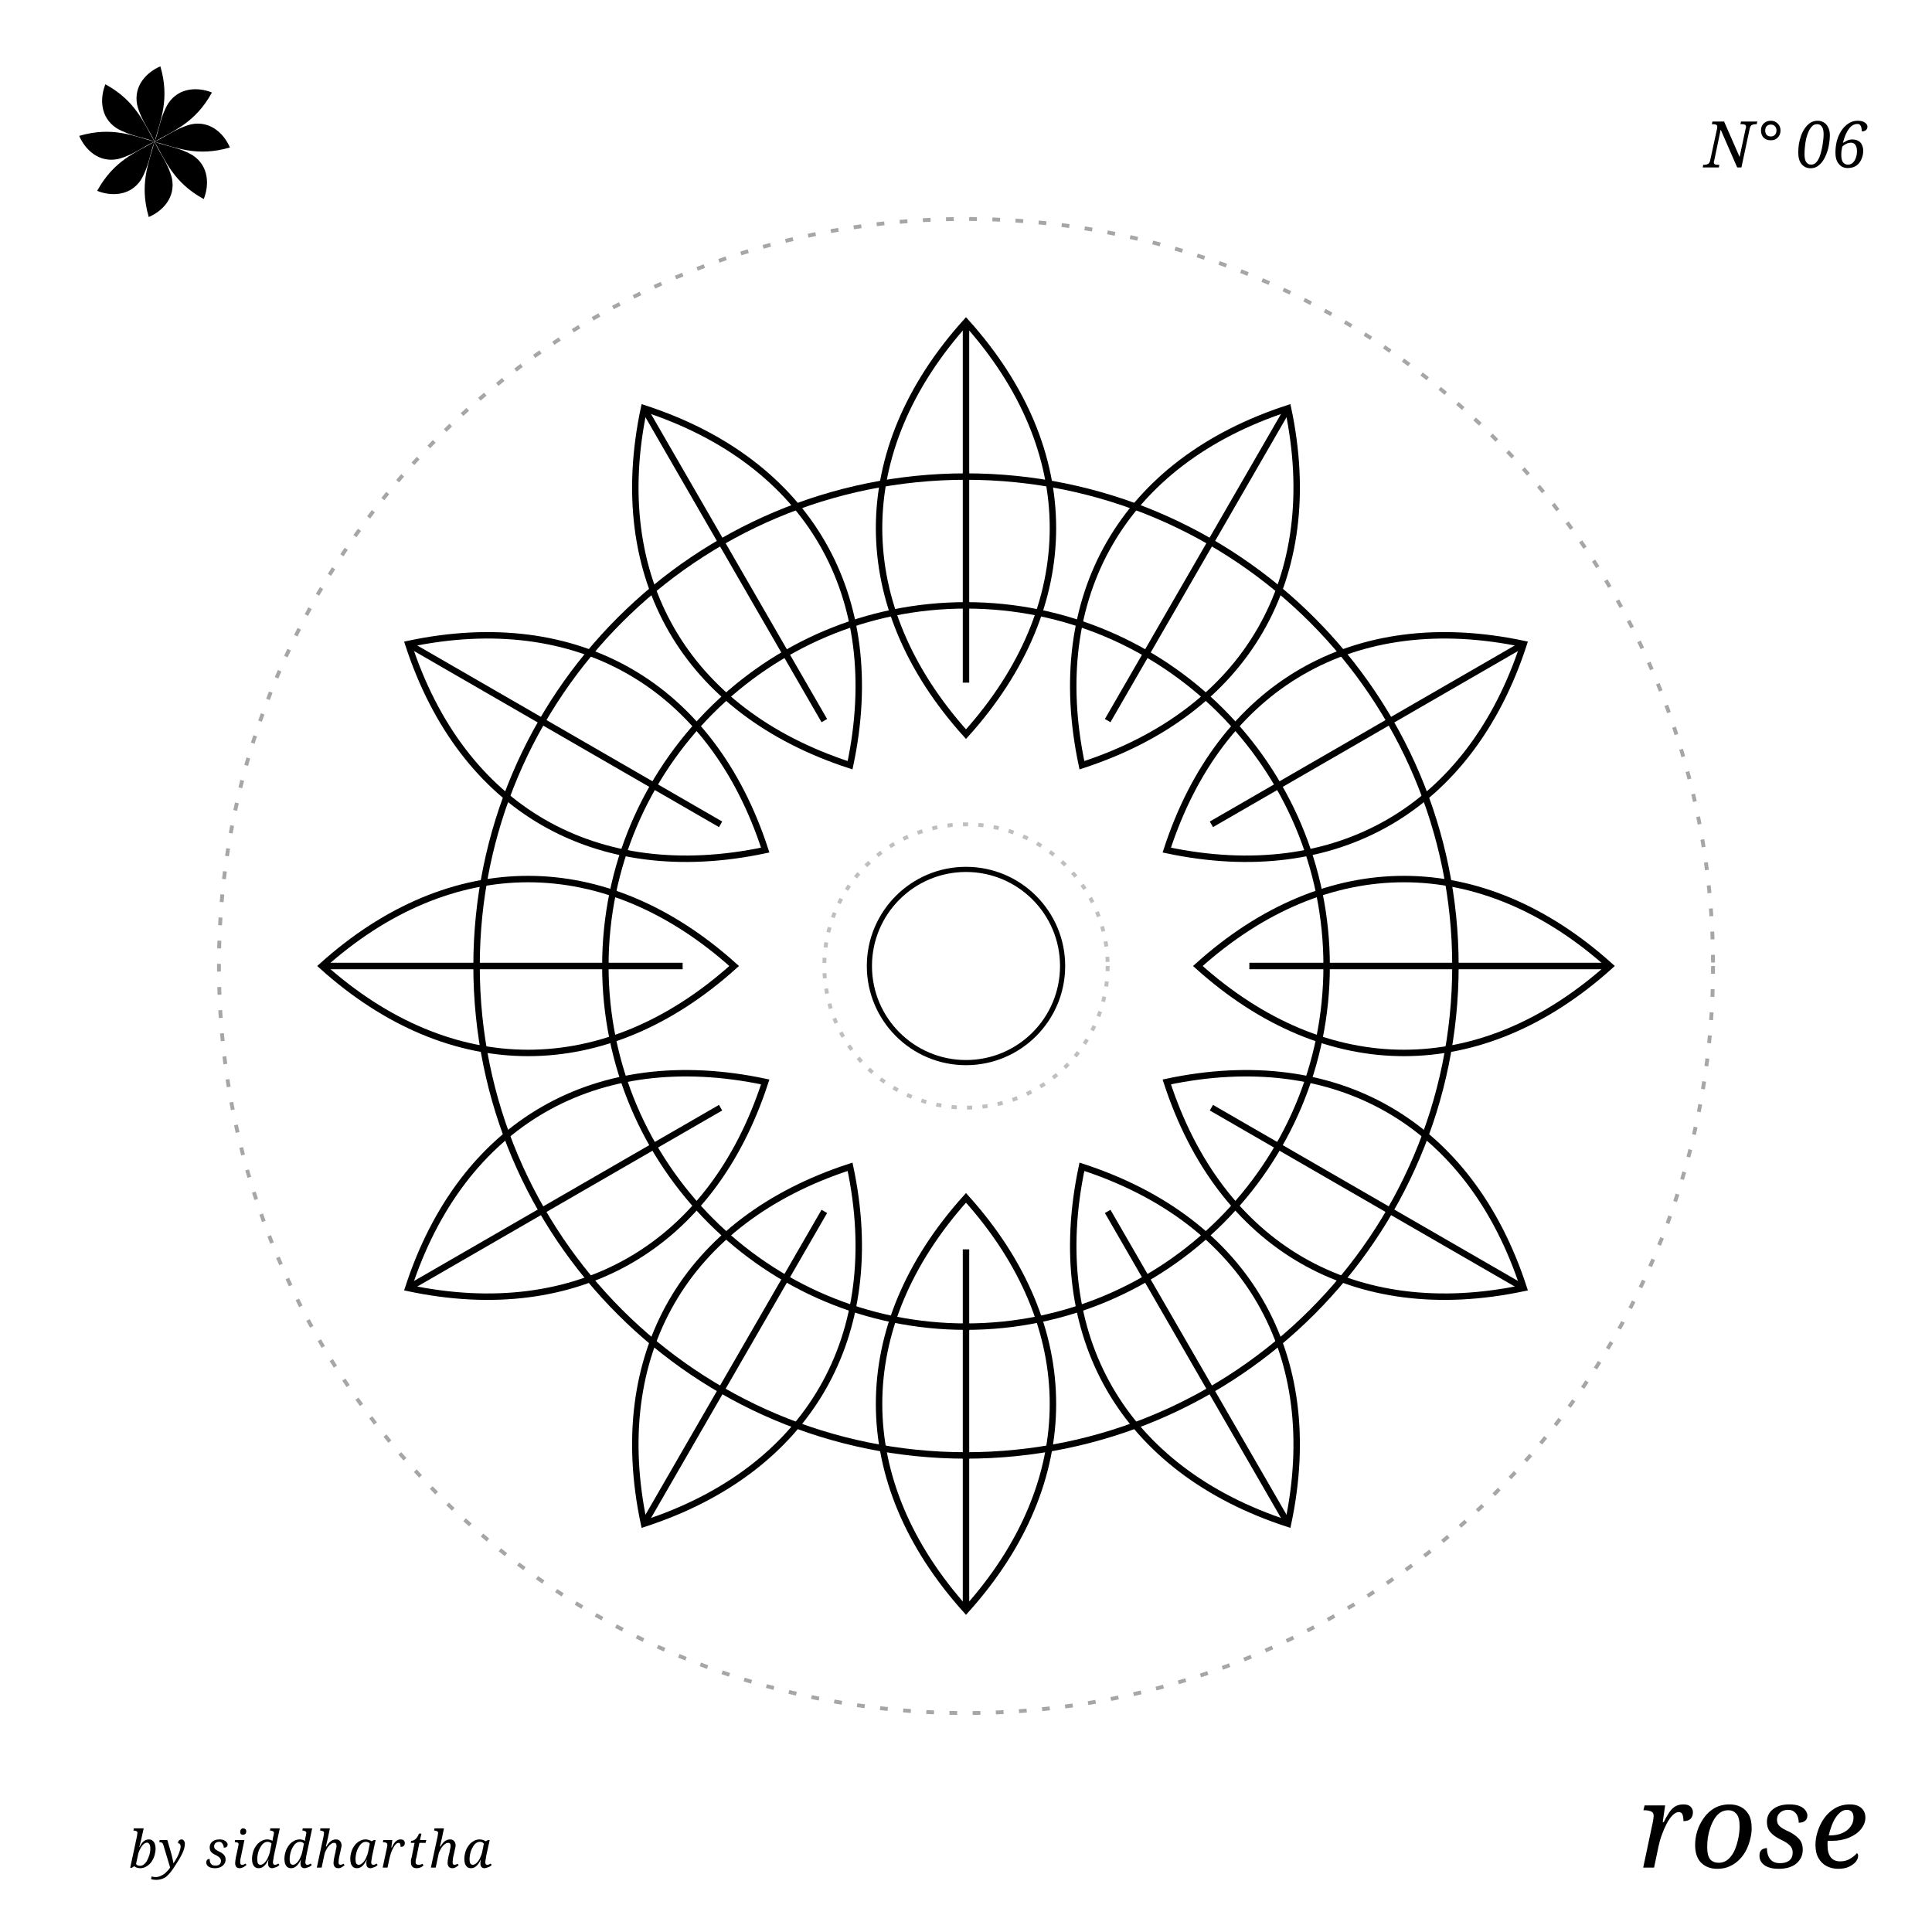
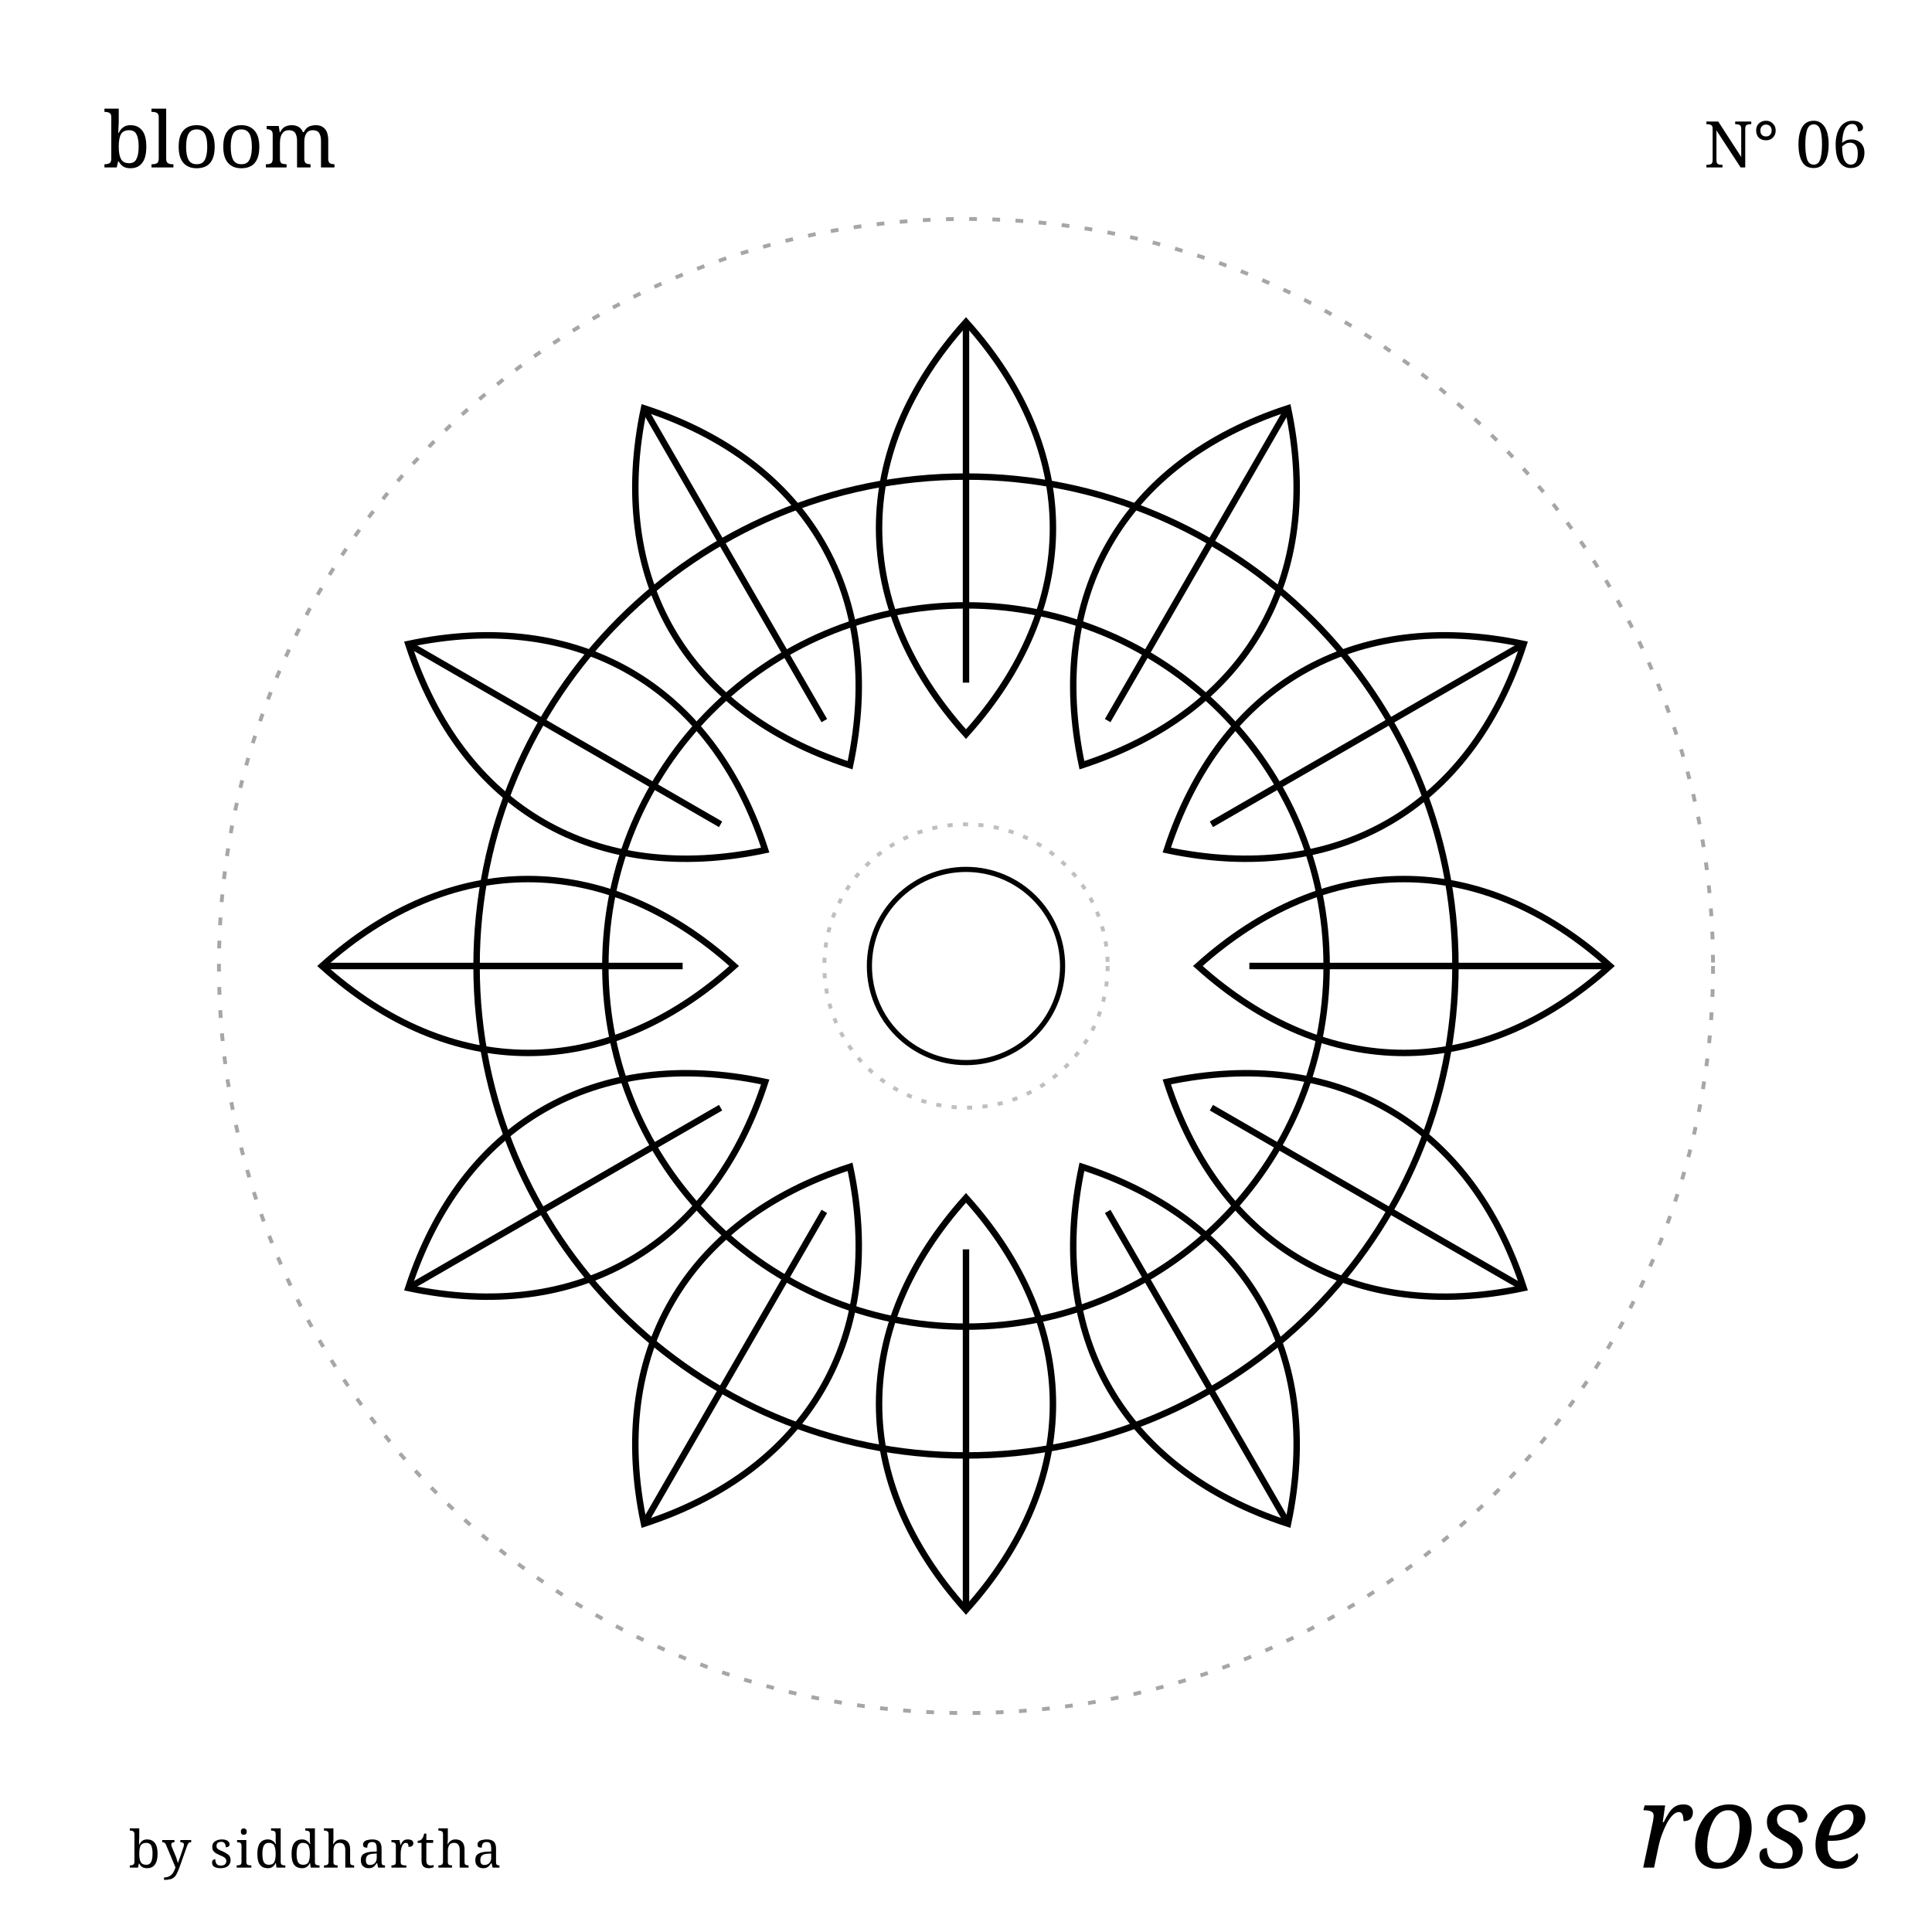
<svg xmlns="http://www.w3.org/2000/svg" viewBox="-75 -75 150 150" width="600" height="600">
  <circle r="58" fill="none" stroke="#000" stroke-width="0.3" stroke-dasharray="0.6,1.2" opacity="0.35" />
  <circle r="7.5" fill="none" stroke="#000" stroke-width="0.4" />
  <circle r="11" fill="none" stroke="#000" stroke-width="0.3" stroke-dasharray="0.4,0.8" opacity="0.25" />
  <g fill="none" stroke="#000" stroke-width="0.5">
    <g transform="rotate(0)">
      <path d="M 0,-50 C 9,-40 9,-28 0,-18 C -9,-28 -9,-40 0,-50 Z" />
    </g>
    <g transform="rotate(30)">
      <path d="M 0,-50 C 9,-40 9,-28 0,-18 C -9,-28 -9,-40 0,-50 Z" />
    </g>
    <g transform="rotate(60)">
      <path d="M 0,-50 C 9,-40 9,-28 0,-18 C -9,-28 -9,-40 0,-50 Z" />
    </g>
    <g transform="rotate(90)">
      <path d="M 0,-50 C 9,-40 9,-28 0,-18 C -9,-28 -9,-40 0,-50 Z" />
    </g>
    <g transform="rotate(120)">
      <path d="M 0,-50 C 9,-40 9,-28 0,-18 C -9,-28 -9,-40 0,-50 Z" />
    </g>
    <g transform="rotate(150)">
      <path d="M 0,-50 C 9,-40 9,-28 0,-18 C -9,-28 -9,-40 0,-50 Z" />
    </g>
    <g transform="rotate(180)">
      <path d="M 0,-50 C 9,-40 9,-28 0,-18 C -9,-28 -9,-40 0,-50 Z" />
    </g>
    <g transform="rotate(210)">
      <path d="M 0,-50 C 9,-40 9,-28 0,-18 C -9,-28 -9,-40 0,-50 Z" />
    </g>
    <g transform="rotate(240)">
      <path d="M 0,-50 C 9,-40 9,-28 0,-18 C -9,-28 -9,-40 0,-50 Z" />
    </g>
    <g transform="rotate(270)">
      <path d="M 0,-50 C 9,-40 9,-28 0,-18 C -9,-28 -9,-40 0,-50 Z" />
    </g>
    <g transform="rotate(300)">
      <path d="M 0,-50 C 9,-40 9,-28 0,-18 C -9,-28 -9,-40 0,-50 Z" />
    </g>
    <g transform="rotate(330)">
      <path d="M 0,-50 C 9,-40 9,-28 0,-18 C -9,-28 -9,-40 0,-50 Z" />
    </g>
    <line x1="0" y1="-50" x2="0" y2="-22" transform="rotate(0)" />
    <line x1="0" y1="-50" x2="0" y2="-22" transform="rotate(30)" />
    <line x1="0" y1="-50" x2="0" y2="-22" transform="rotate(60)" />
    <line x1="0" y1="-50" x2="0" y2="-22" transform="rotate(90)" />
    <line x1="0" y1="-50" x2="0" y2="-22" transform="rotate(120)" />
    <line x1="0" y1="-50" x2="0" y2="-22" transform="rotate(150)" />
    <line x1="0" y1="-50" x2="0" y2="-22" transform="rotate(180)" />
    <line x1="0" y1="-50" x2="0" y2="-22" transform="rotate(210)" />
    <line x1="0" y1="-50" x2="0" y2="-22" transform="rotate(240)" />
    <line x1="0" y1="-50" x2="0" y2="-22" transform="rotate(270)" />
    <line x1="0" y1="-50" x2="0" y2="-22" transform="rotate(300)" />
    <line x1="0" y1="-50" x2="0" y2="-22" transform="rotate(330)" />
    <circle r="28" />
    <circle r="38" />
  </g>
-   <g transform="translate(-63 -64) scale(0.075)">
-     <path d="M 0,0 C 6,-22 16,-44 6,-78 C -8,-72 -22,-58 -18,-38 C -14,-22 -4,-10 0,0 Z" fill="#000" transform="rotate(0)" />
-     <path d="M 0,0 C 6,-22 16,-44 6,-78 C -8,-72 -22,-58 -18,-38 C -14,-22 -4,-10 0,0 Z" fill="#000" transform="rotate(45)" />
-     <path d="M 0,0 C 6,-22 16,-44 6,-78 C -8,-72 -22,-58 -18,-38 C -14,-22 -4,-10 0,0 Z" fill="#000" transform="rotate(90)" />
-     <path d="M 0,0 C 6,-22 16,-44 6,-78 C -8,-72 -22,-58 -18,-38 C -14,-22 -4,-10 0,0 Z" fill="#000" transform="rotate(135)" />
-     <path d="M 0,0 C 6,-22 16,-44 6,-78 C -8,-72 -22,-58 -18,-38 C -14,-22 -4,-10 0,0 Z" fill="#000" transform="rotate(180)" />
-     <path d="M 0,0 C 6,-22 16,-44 6,-78 C -8,-72 -22,-58 -18,-38 C -14,-22 -4,-10 0,0 Z" fill="#000" transform="rotate(225)" />
-     <path d="M 0,0 C 6,-22 16,-44 6,-78 C -8,-72 -22,-58 -18,-38 C -14,-22 -4,-10 0,0 Z" fill="#000" transform="rotate(270)" />
-     <path d="M 0,0 C 6,-22 16,-44 6,-78 C -8,-72 -22,-58 -18,-38 C -14,-22 -4,-10 0,0 Z" fill="#000" transform="rotate(315)" />
-   </g>
-   <text x="70" y="-62" text-anchor="end" font-family="EB Garamond, Georgia, serif" font-style="italic" font-size="5" fill="#000">N° 06</text>
-   <text x="-65" y="70" font-family="EB Garamond, Georgia, serif" font-style="italic" font-size="4" letter-spacing="0.05em" fill="#000">by siddhartha</text>
+   <text x="-67" y="-62" font-family="EB Garamond, Georgia, serif" font-weight="400" font-size="6" fill="#000">bloom</text>
+   <text x="70" y="-62" text-anchor="end" font-family="EB Garamond, Georgia, serif" font-weight="400" font-size="5" fill="#000">N° 06</text>
+   <text x="-65" y="70" font-family="EB Garamond, Georgia, serif" font-weight="400" font-size="4" letter-spacing="0.05em" fill="#000">by siddhartha</text>
  <text x="70" y="70" text-anchor="end" font-family="EB Garamond, Georgia, serif" font-style="italic" font-size="9" fill="#000">rose</text>
</svg>
